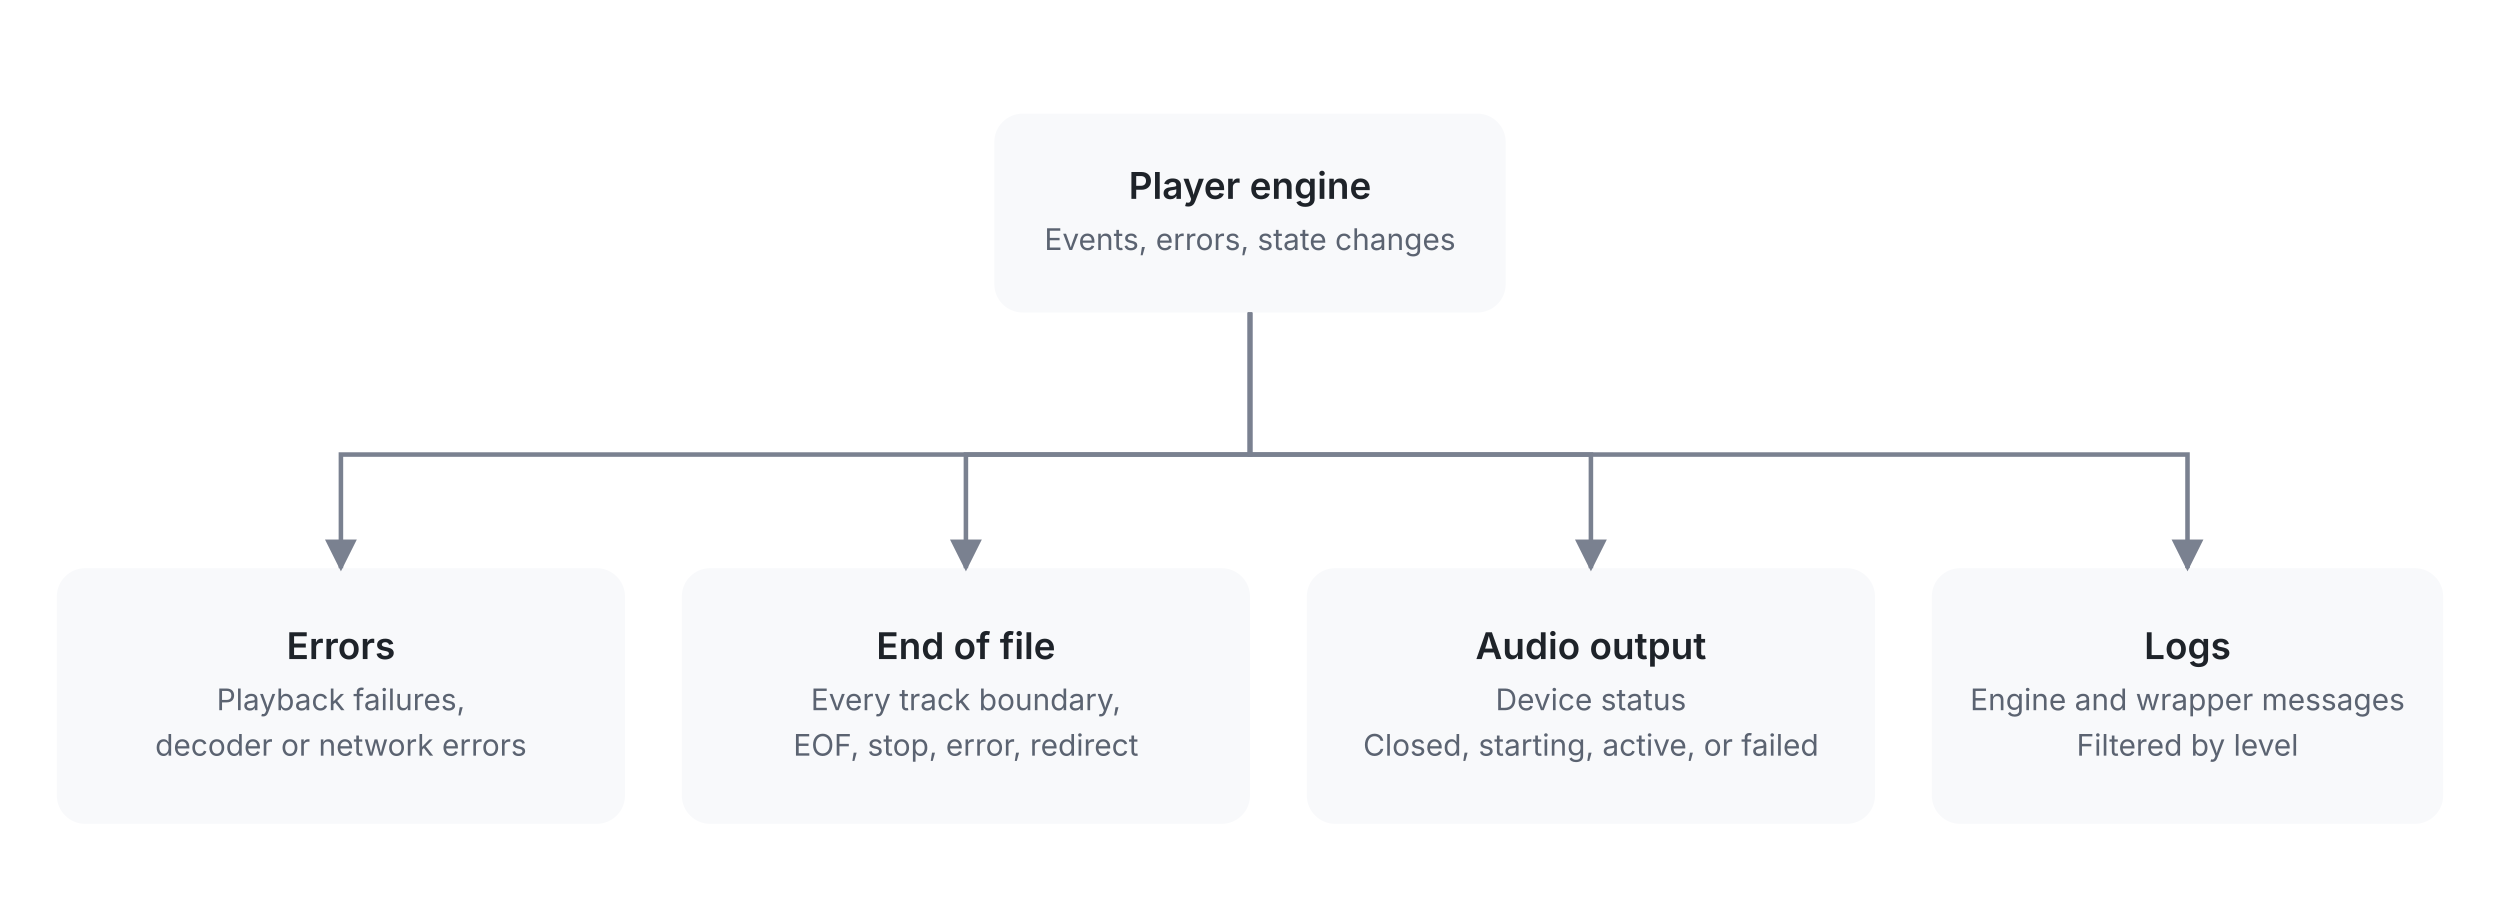
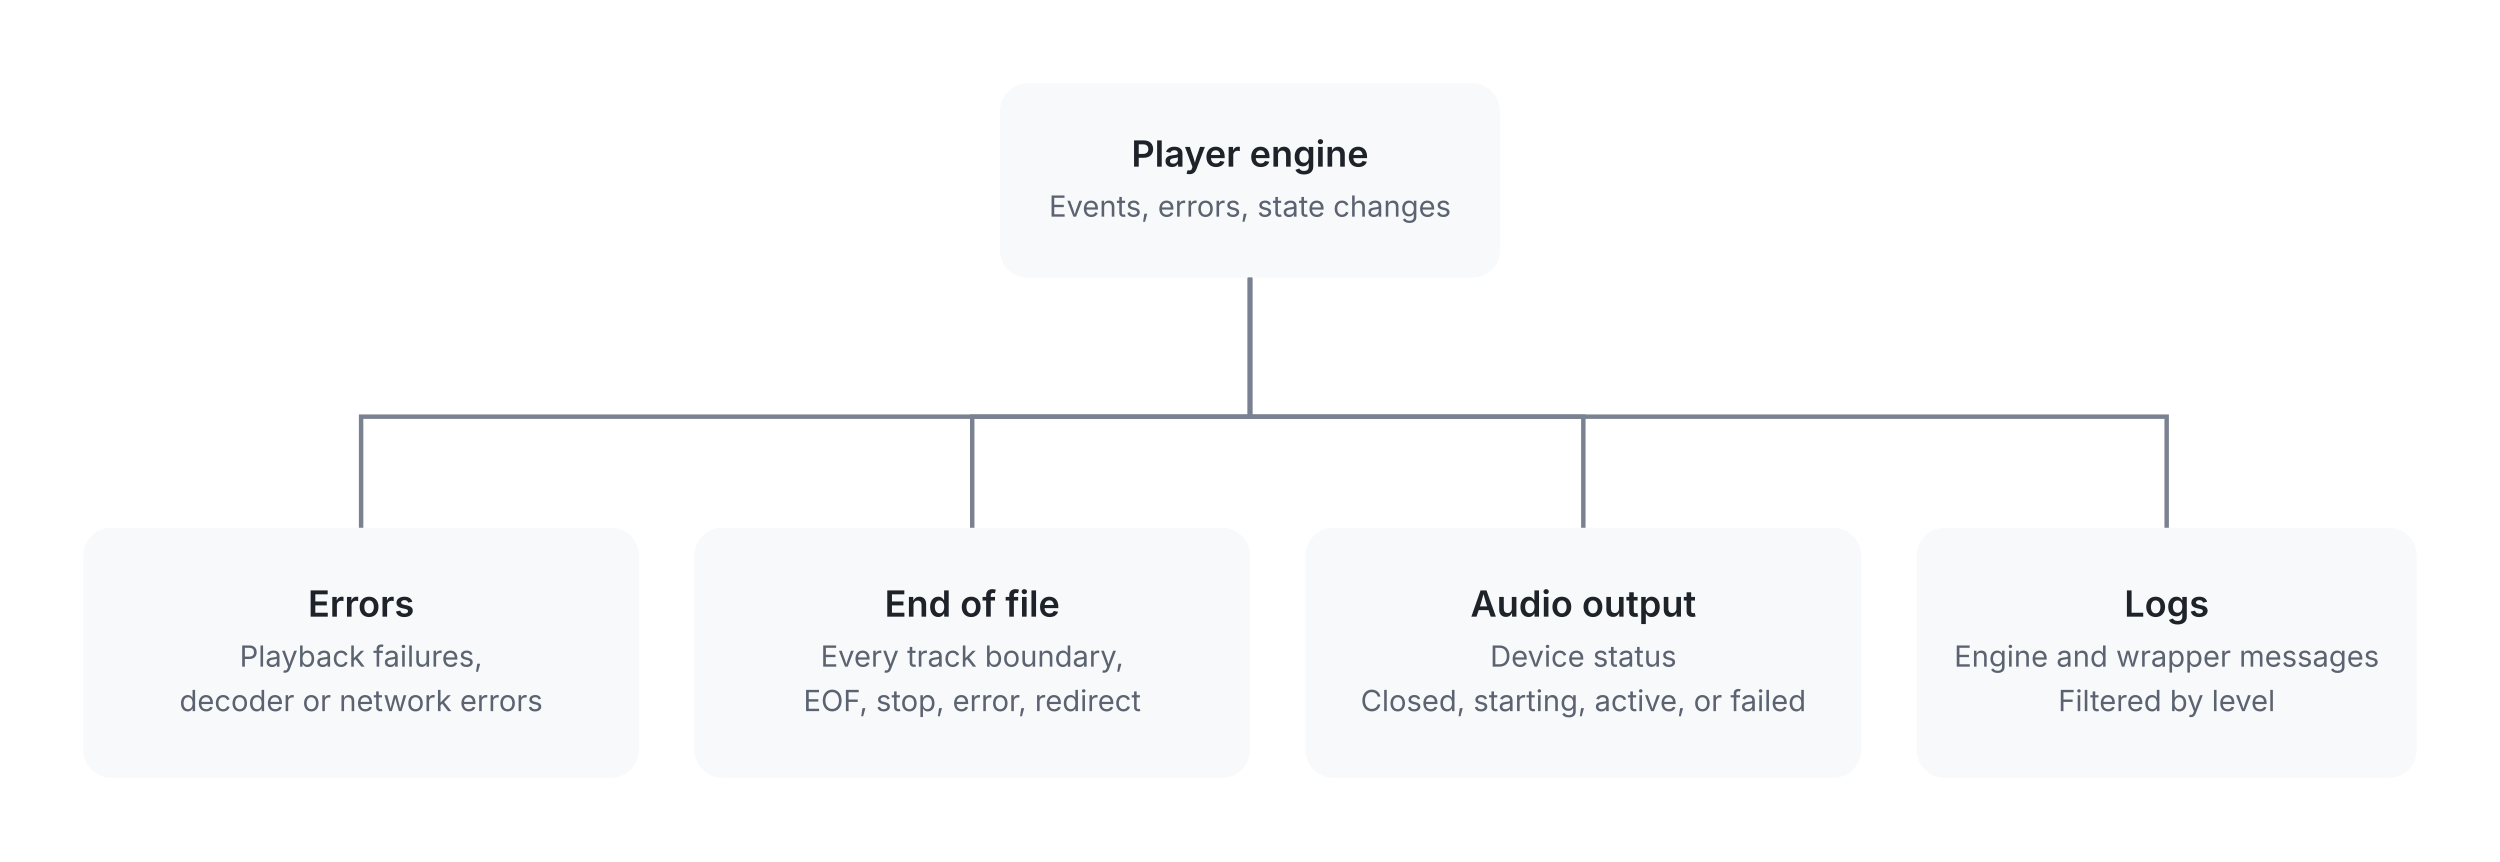
- <svg xmlns="http://www.w3.org/2000/svg" viewBox="0 0 880 320" font-family="system-ui, -apple-system, sans-serif" font-size="13" role="img" aria-label="Error and log streams">
+ <svg xmlns="http://www.w3.org/2000/svg" viewBox="-10 10 900 310" font-family="system-ui, -apple-system, sans-serif" font-size="13" role="img" aria-label="Error and log streams">
  <defs>
-     <marker id="ar2" viewBox="0 0 10 10" refX="9" refY="5" markerWidth="7" markerHeight="7" orient="auto-start-reverse">
+     <marker id="ar2" viewBox="0 0 880 330" refX="9" refY="5" markerWidth="7" markerHeight="7" orient="auto-start-reverse">
      <path d="M0,0 L10,5 L0,10 z" fill="#7a8190" />
    </marker>
  </defs>
  <style>
    rect     { rx: 10; ry: 10; fill: #f8f9fb; }
    .title   { font-weight: 600; fill: #1e2329; }
    .sub     { fill: #5b6371; font-size: 10.5px; }
    .arrow   { stroke: #7a8190; stroke-width: 1.6; fill: none; marker-end: url(#ar2); }
  </style>
  <rect x="350" y="40" width="180" height="70" />
  <text class="title" x="440" y="70" text-anchor="middle">Player engine</text>
  <text class="sub" x="440" y="88" text-anchor="middle">Events, errors, state changes</text>
  <rect x="20" y="200" width="200" height="90" />
  <text class="title" x="120" y="232" text-anchor="middle">Errors</text>
  <text class="sub" x="120" y="250" text-anchor="middle">Playback failures,</text>
  <text class="sub" x="120" y="266" text-anchor="middle">decoder or network errors</text>
  <rect x="240" y="200" width="200" height="90" />
  <text class="title" x="340" y="232" text-anchor="middle">End of file</text>
  <text class="sub" x="340" y="250" text-anchor="middle">Every track boundary,</text>
  <text class="sub" x="340" y="266" text-anchor="middle">EOF, stop, error, redirect</text>
  <rect x="460" y="200" width="200" height="90" />
  <text class="title" x="560" y="232" text-anchor="middle">Audio output</text>
  <text class="sub" x="560" y="250" text-anchor="middle">Device status</text>
  <text class="sub" x="560" y="266" text-anchor="middle">Closed, starting, active, or failed</text>
  <rect x="680" y="200" width="180" height="90" />
  <text class="title" x="770" y="232" text-anchor="middle">Logs</text>
  <text class="sub" x="770" y="250" text-anchor="middle">Engine and wrapper messages</text>
  <text class="sub" x="770" y="266" text-anchor="middle">Filtered by level</text>
  <path class="arrow" d="M440,110 V160 H120 V200" />
  <path class="arrow" d="M440,110 V160 H340 V200" />
  <path class="arrow" d="M440,110 V160 H560 V200" />
  <path class="arrow" d="M440,110 V160 H770 V200" />
</svg>
